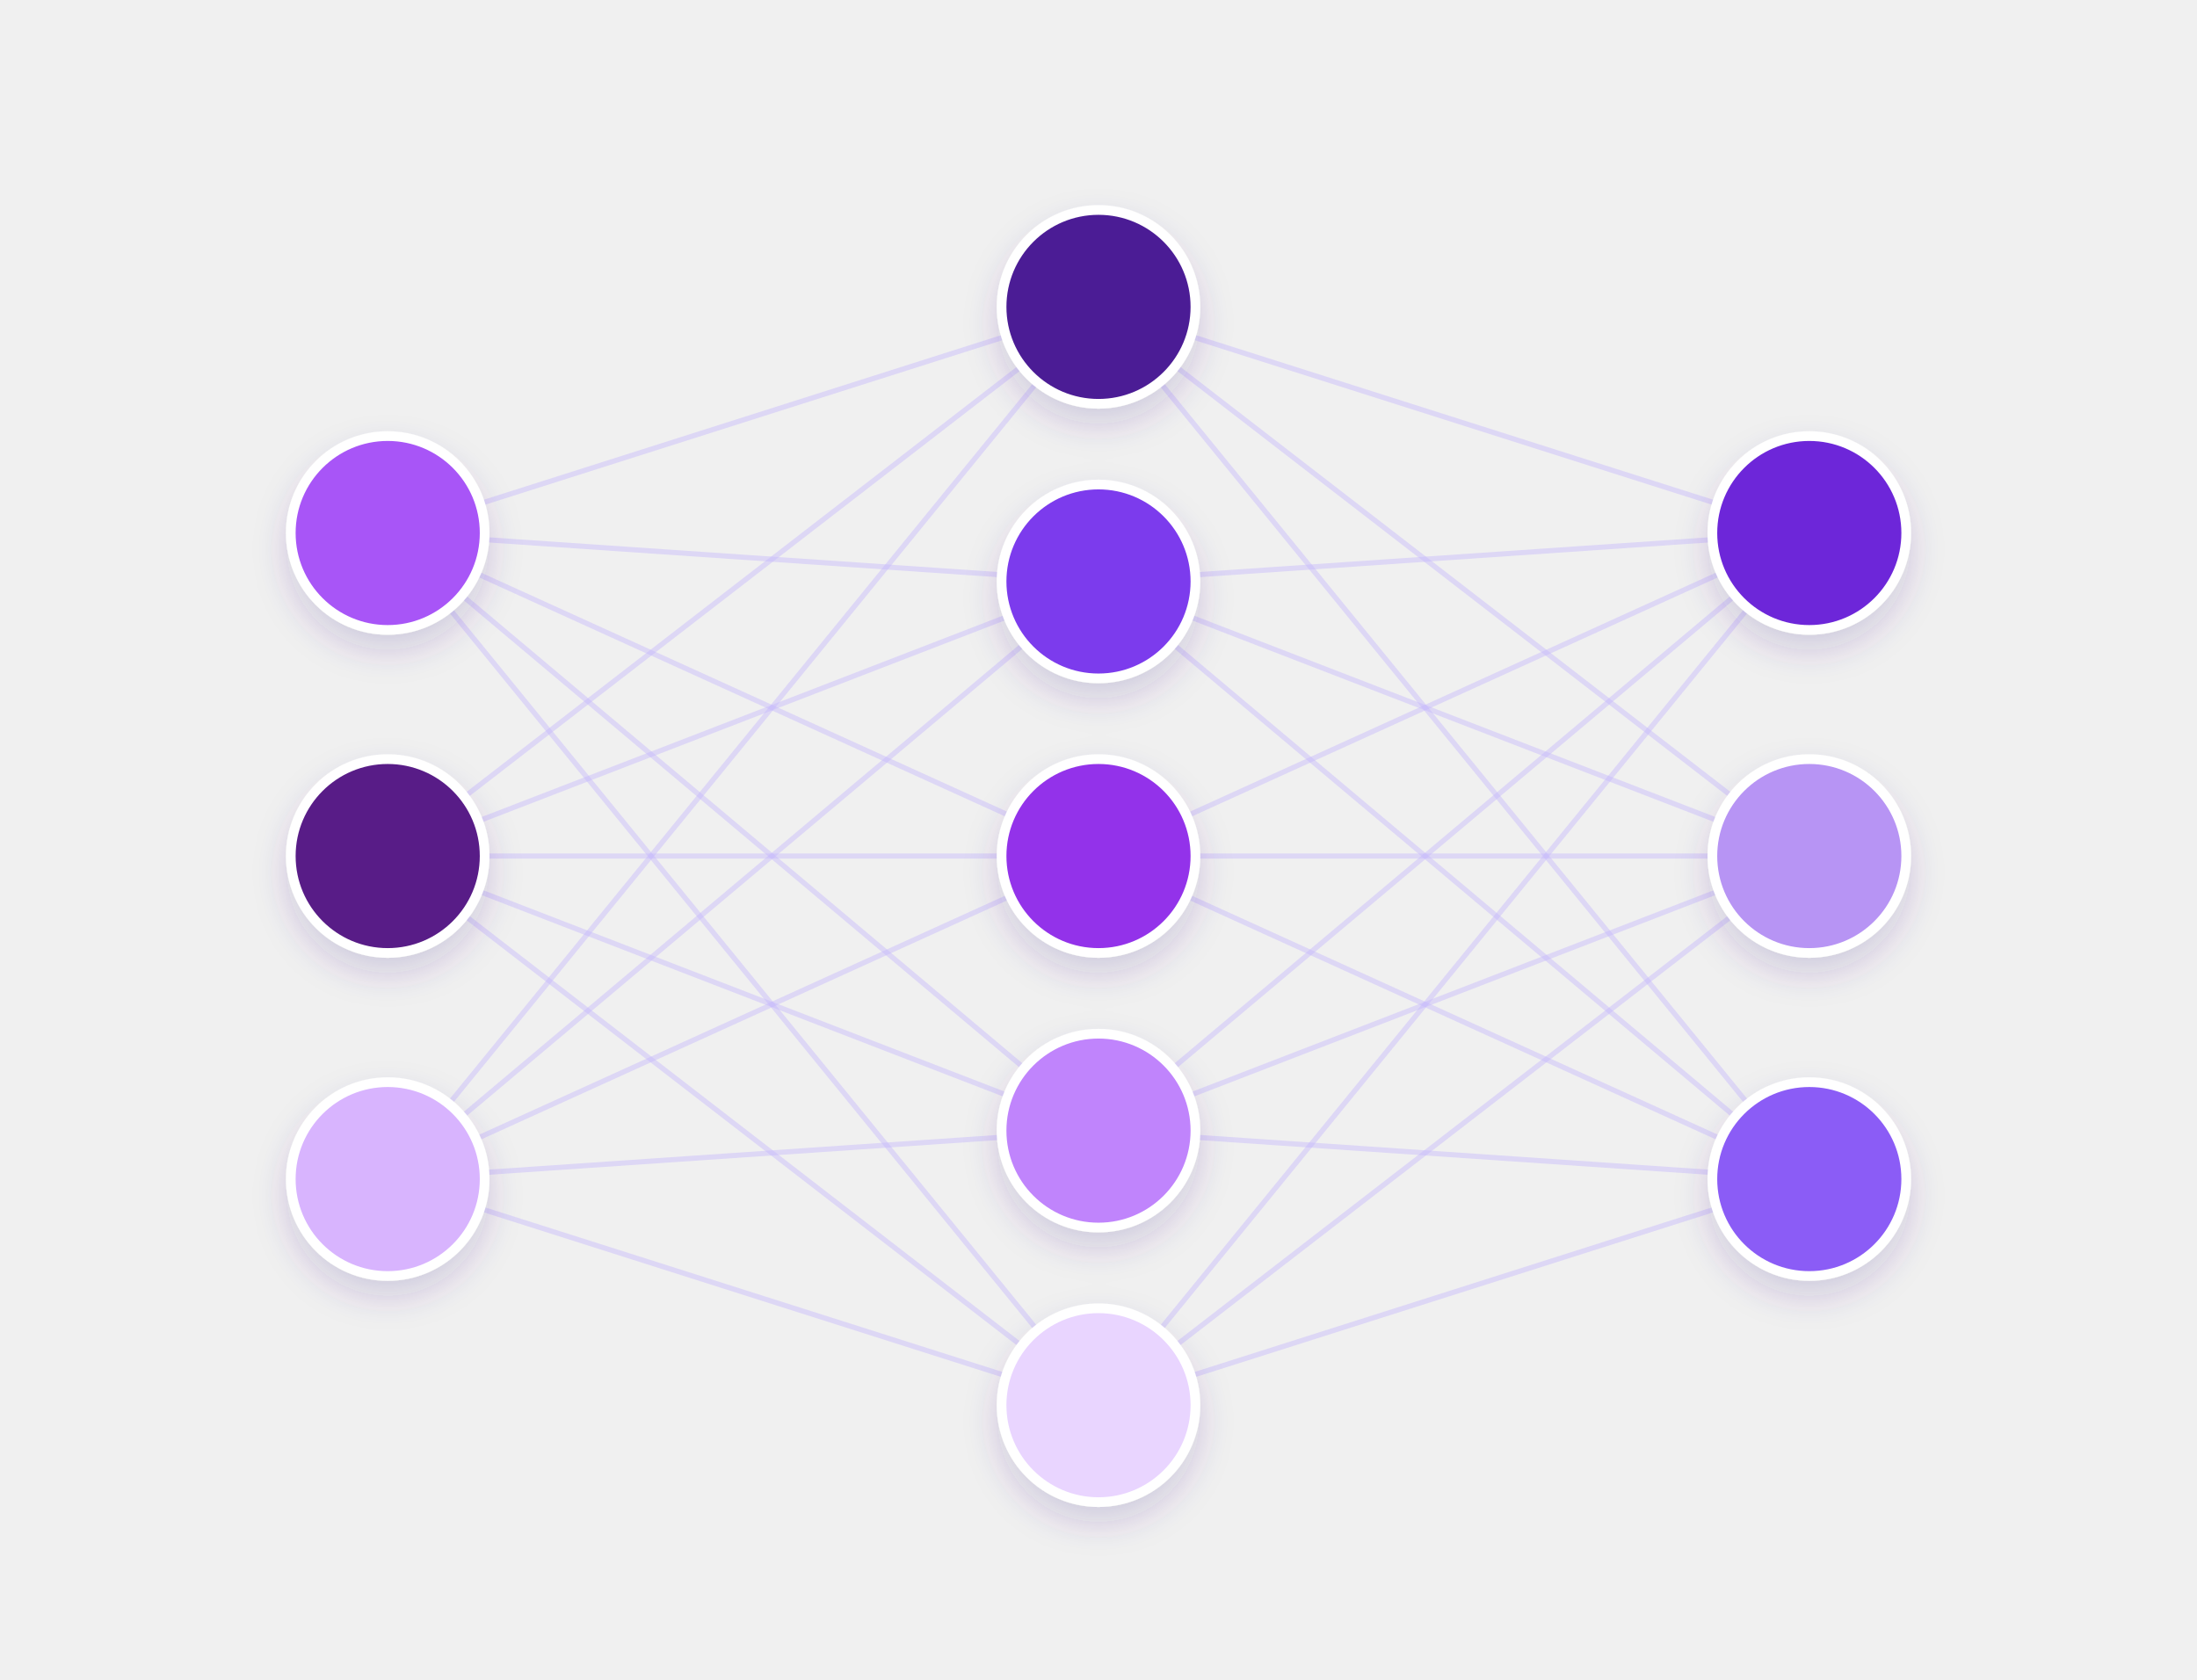
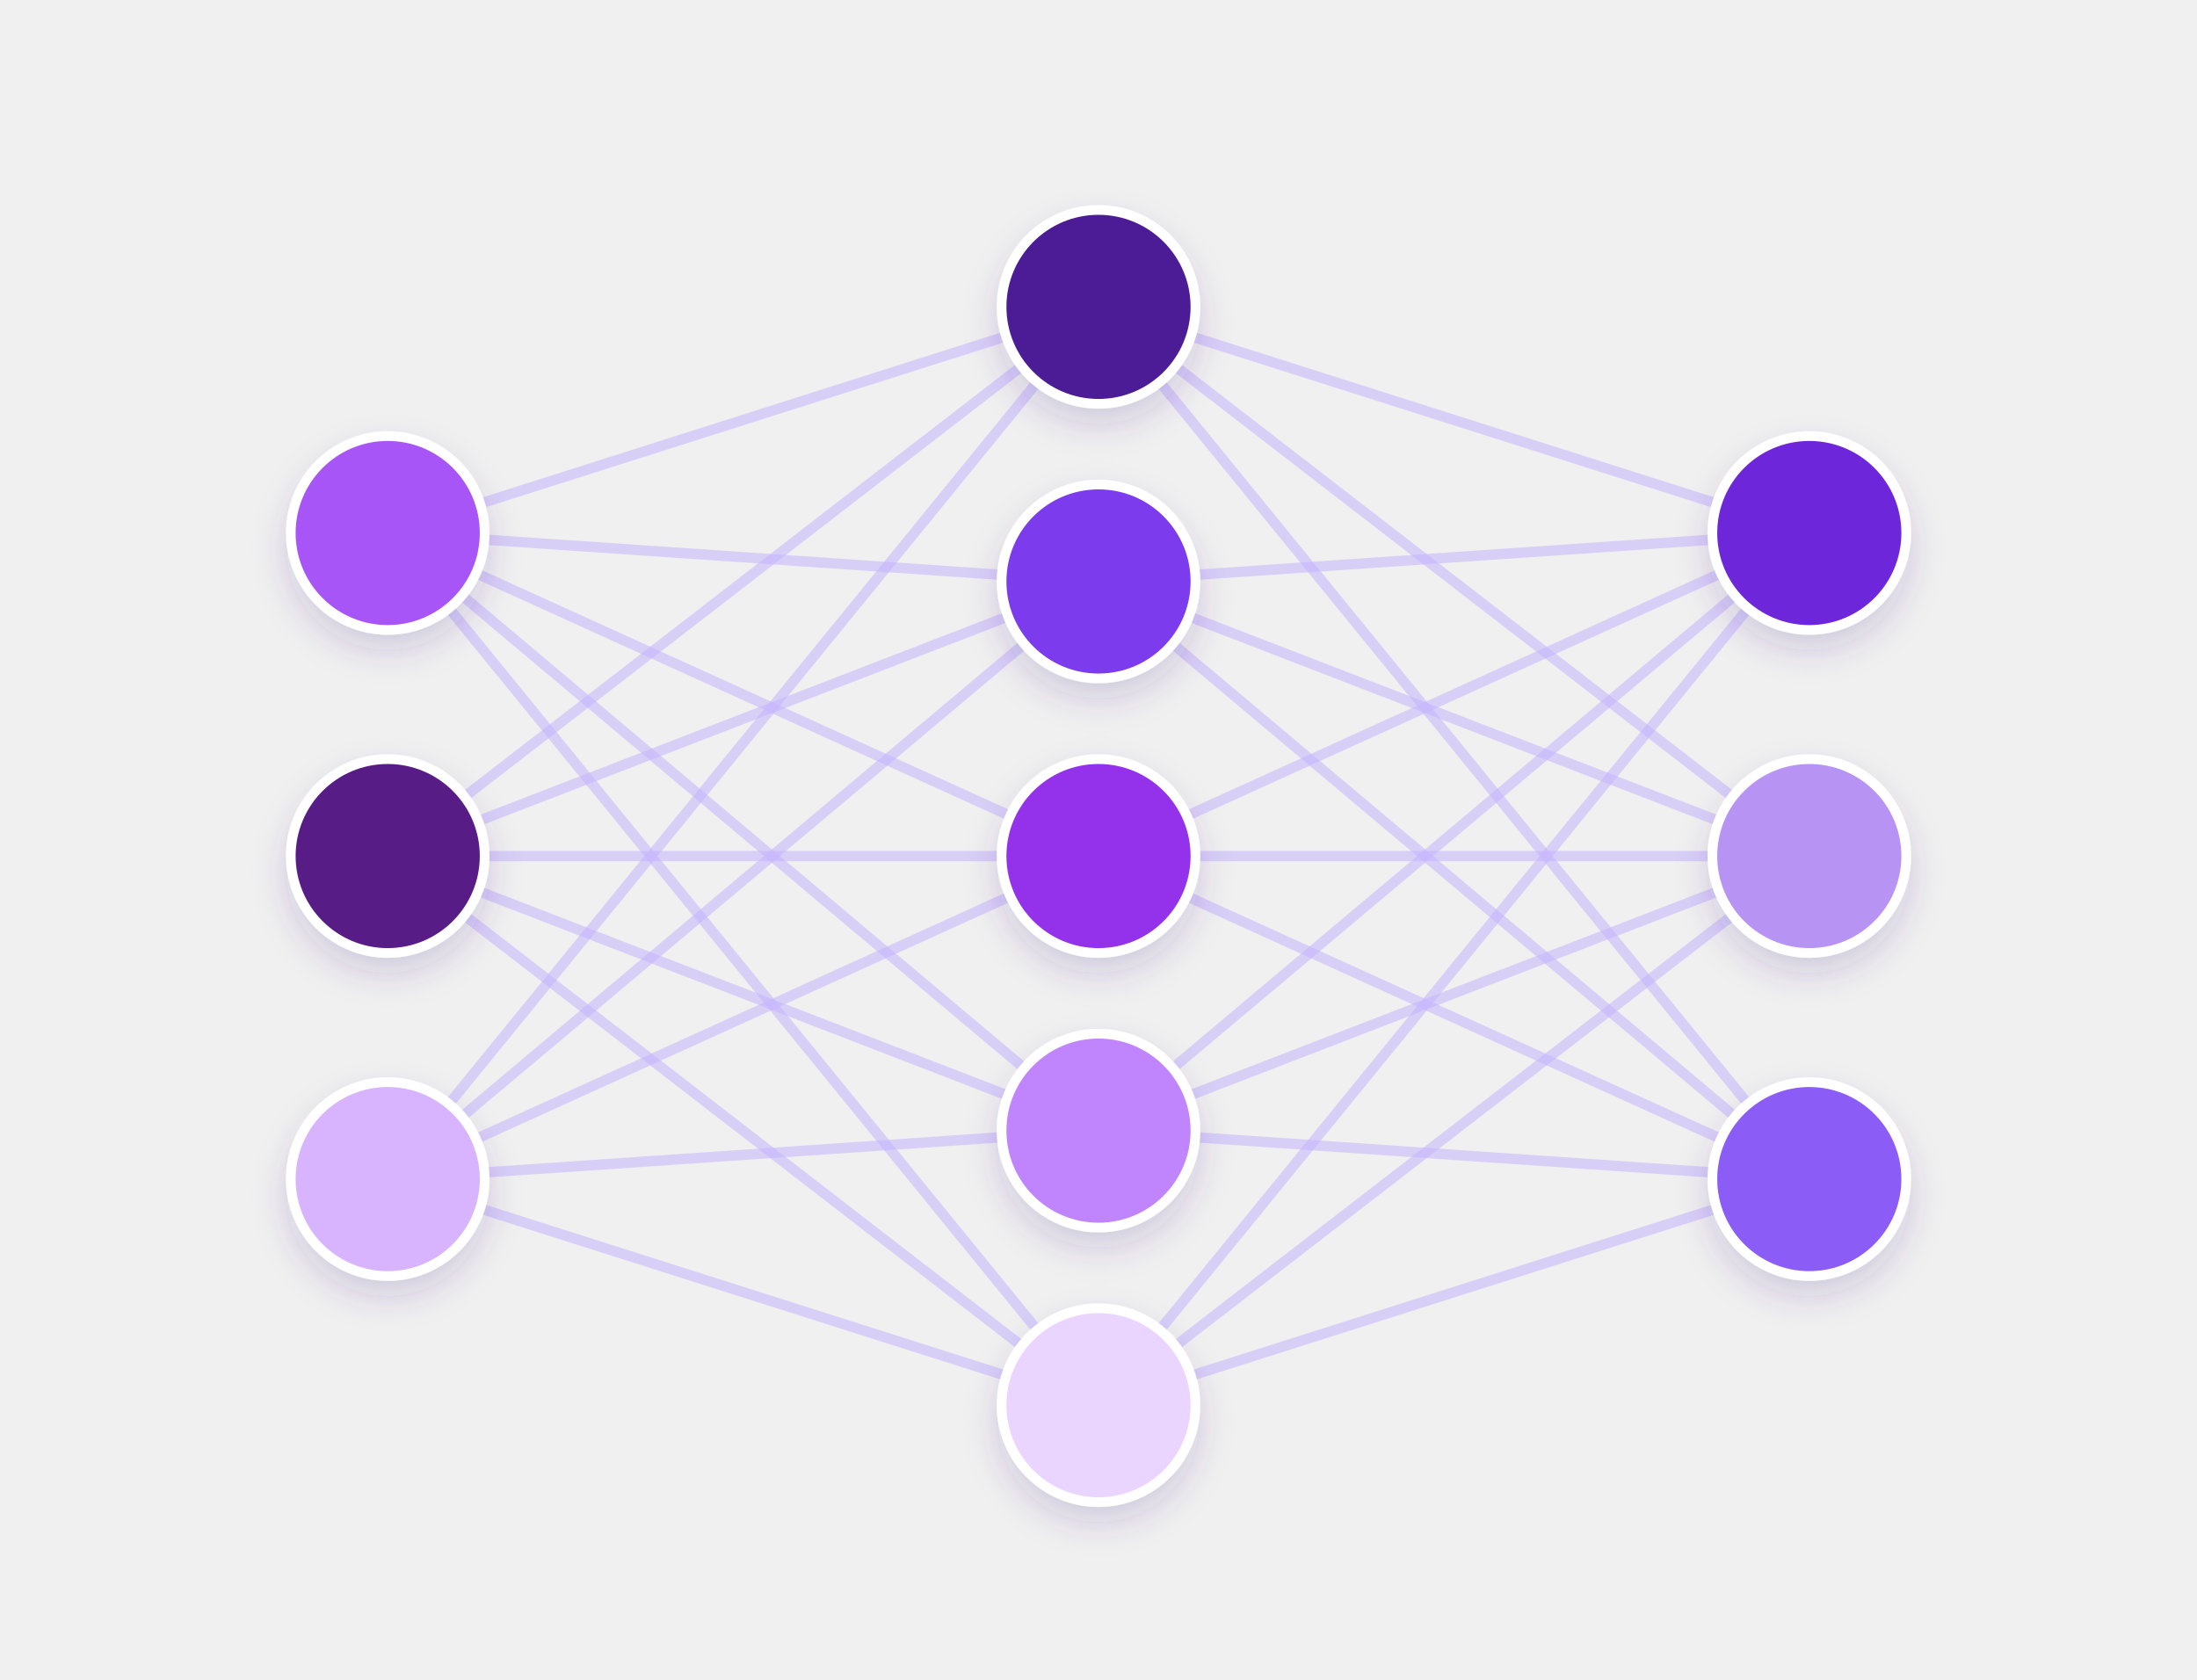
<svg xmlns="http://www.w3.org/2000/svg" width="680" height="520" viewBox="0 0 680 520">
  <defs>
    <style>
-       .link { stroke: #c4b5fd; stroke-width: 1.6; stroke-opacity: 0.42; }
+       .link { stroke: #c4b5fd; stroke-width: 3.2; stroke-opacity: 0.55; stroke-linecap: round; }
      .node { stroke: #ffffff; stroke-width: 3; }
    </style>
    <filter id="shadow" x="-30%" y="-30%" width="160%" height="160%">
      <feDropShadow dx="0" dy="5" stdDeviation="5" flood-color="#4c1d95" flood-opacity="0.18" />
    </filter>
  </defs>
  <line class="link" x1="120" y1="165" x2="340" y2="95" />
  <line class="link" x1="120" y1="165" x2="340" y2="180" />
  <line class="link" x1="120" y1="165" x2="340" y2="265" />
  <line class="link" x1="120" y1="165" x2="340" y2="350" />
  <line class="link" x1="120" y1="165" x2="340" y2="435" />
  <line class="link" x1="120" y1="265" x2="340" y2="95" />
  <line class="link" x1="120" y1="265" x2="340" y2="180" />
  <line class="link" x1="120" y1="265" x2="340" y2="265" />
  <line class="link" x1="120" y1="265" x2="340" y2="350" />
  <line class="link" x1="120" y1="265" x2="340" y2="435" />
  <line class="link" x1="120" y1="365" x2="340" y2="95" />
  <line class="link" x1="120" y1="365" x2="340" y2="180" />
  <line class="link" x1="120" y1="365" x2="340" y2="265" />
  <line class="link" x1="120" y1="365" x2="340" y2="350" />
  <line class="link" x1="120" y1="365" x2="340" y2="435" />
  <line class="link" x1="340" y1="95" x2="560" y2="165" />
  <line class="link" x1="340" y1="95" x2="560" y2="265" />
  <line class="link" x1="340" y1="95" x2="560" y2="365" />
  <line class="link" x1="340" y1="180" x2="560" y2="165" />
  <line class="link" x1="340" y1="180" x2="560" y2="265" />
  <line class="link" x1="340" y1="180" x2="560" y2="365" />
  <line class="link" x1="340" y1="265" x2="560" y2="165" />
  <line class="link" x1="340" y1="265" x2="560" y2="265" />
  <line class="link" x1="340" y1="265" x2="560" y2="365" />
  <line class="link" x1="340" y1="350" x2="560" y2="165" />
  <line class="link" x1="340" y1="350" x2="560" y2="265" />
  <line class="link" x1="340" y1="350" x2="560" y2="365" />
  <line class="link" x1="340" y1="435" x2="560" y2="165" />
  <line class="link" x1="340" y1="435" x2="560" y2="265" />
  <line class="link" x1="340" y1="435" x2="560" y2="365" />
  <g filter="url(#shadow)">
    <circle class="node" cx="120" cy="165" r="30" fill="#a855f7" />
    <circle class="node" cx="120" cy="265" r="30" fill="#581c87" />
    <circle class="node" cx="120" cy="365" r="30" fill="#d8b4fe" />
    <circle class="node" cx="340" cy="95" r="30" fill="#4c1d95" />
    <circle class="node" cx="340" cy="180" r="30" fill="#7c3aed" />
    <circle class="node" cx="340" cy="265" r="30" fill="#9333ea" />
    <circle class="node" cx="340" cy="350" r="30" fill="#c084fc" />
    <circle class="node" cx="340" cy="435" r="30" fill="#e9d5ff" />
    <circle class="node" cx="560" cy="165" r="30" fill="#6d28d9" />
    <circle class="node" cx="560" cy="265" r="30" fill="#b794f4" />
    <circle class="node" cx="560" cy="365" r="30" fill="#8b5cf6" />
  </g>
</svg>
